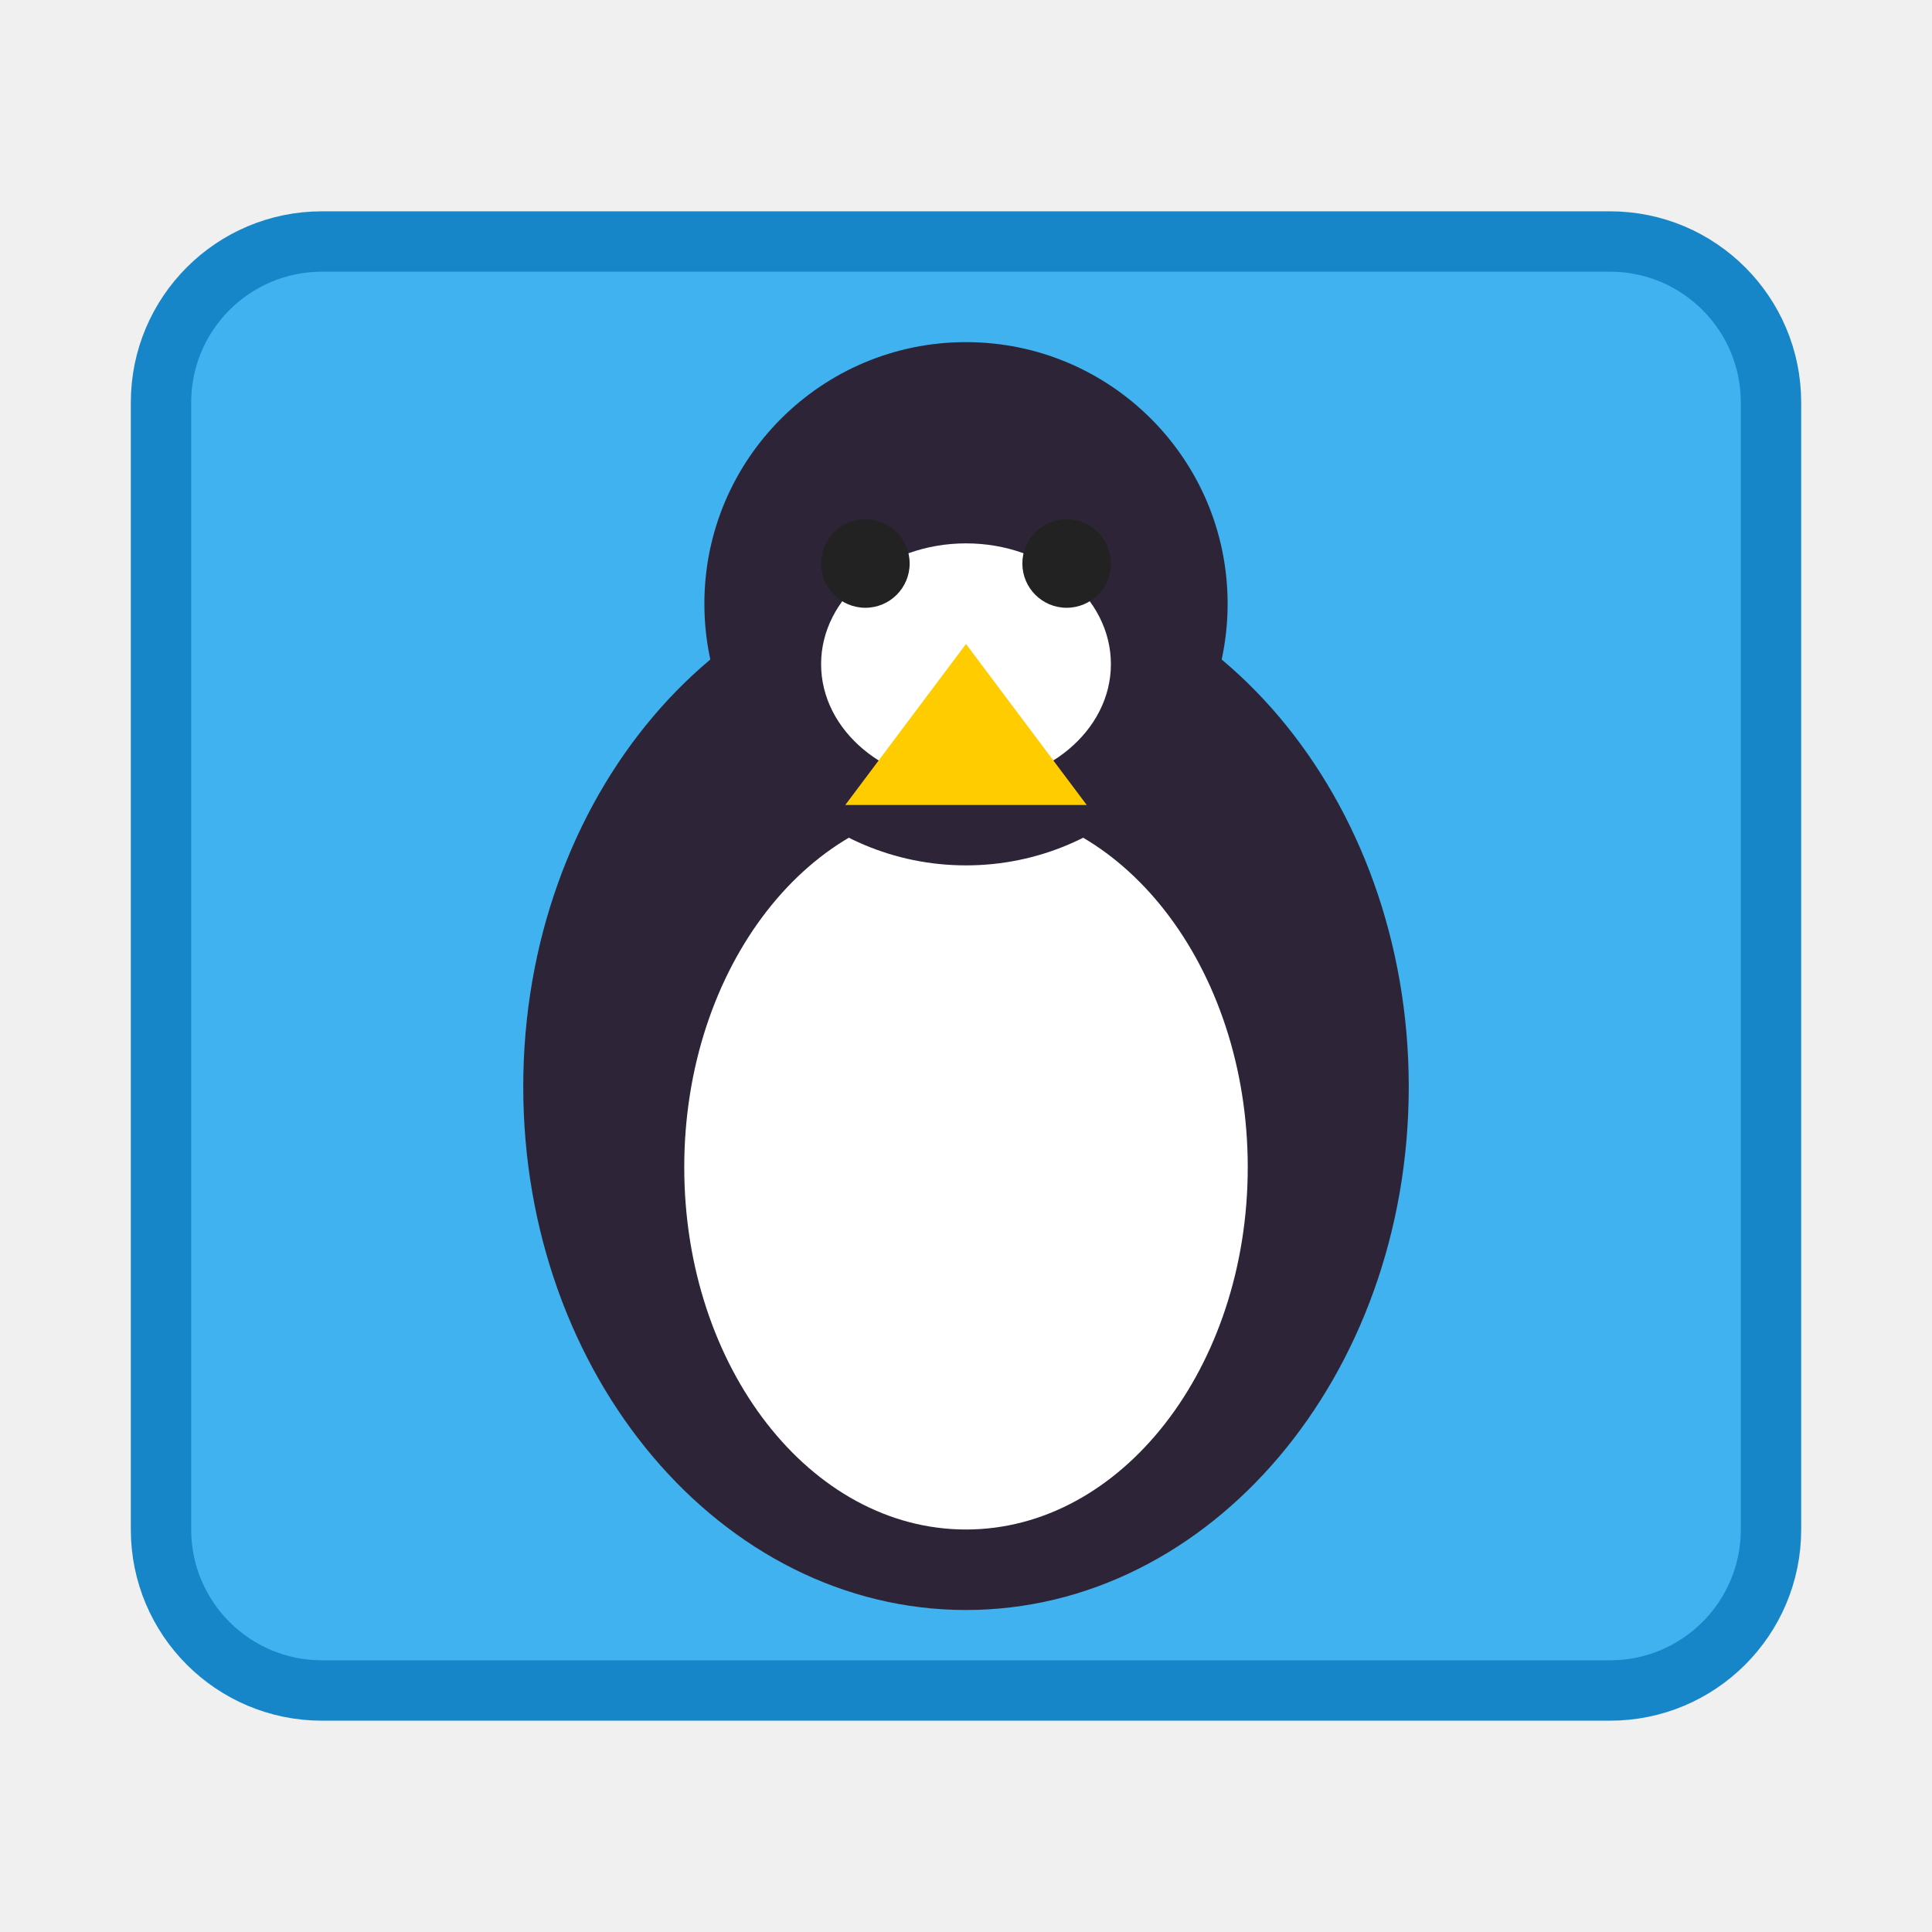
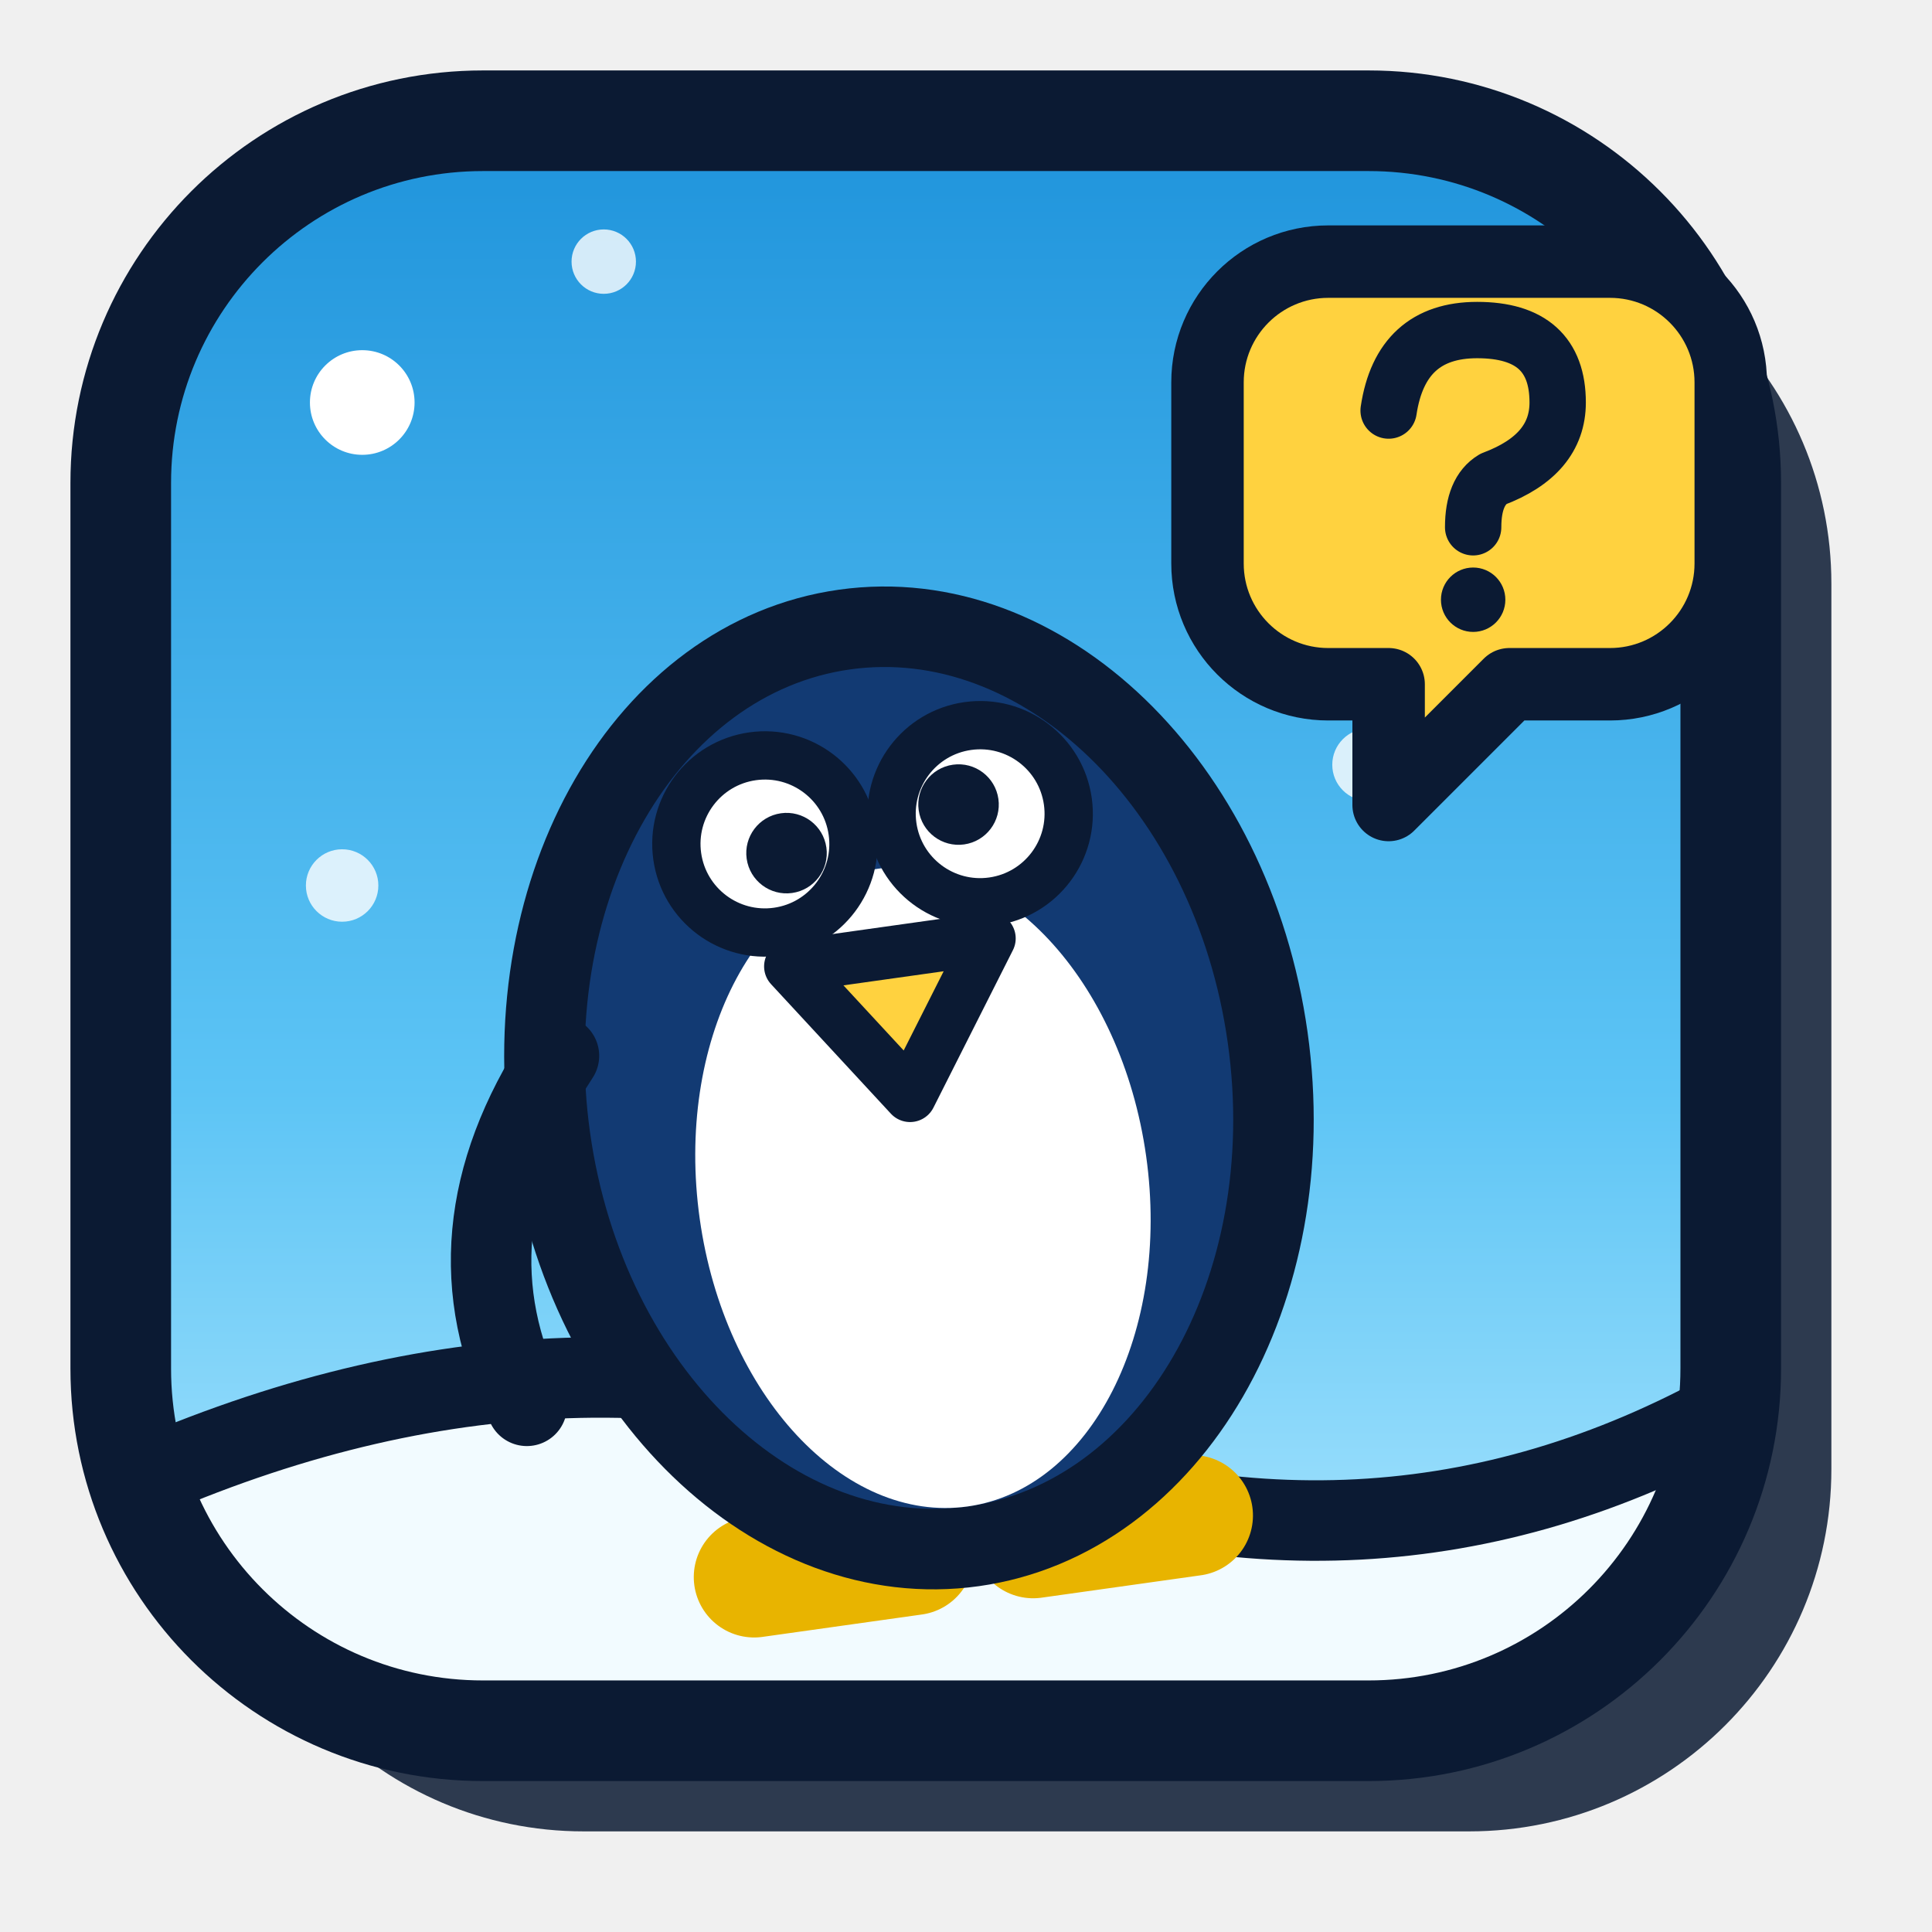
<svg xmlns="http://www.w3.org/2000/svg" viewBox="0 0 48 48">
-   <rect x="4" y="6" width="40" height="36" rx="4" fill="#3fb2ef" stroke="#1786c9" stroke-width="1.5" />
-   <ellipse cx="24" cy="27" rx="11" ry="13" fill="#2d2438" />
-   <ellipse cx="24" cy="29" rx="7" ry="9" fill="#fff" />
-   <circle cx="24" cy="15" r="6.5" fill="#2d2438" />
-   <ellipse cx="24" cy="16.5" rx="3.6" ry="3" fill="#fff" />
-   <polygon points="24,16 21,20 27,20" fill="#ffcc00" />
-   <circle cx="21.5" cy="14" r="1.1" fill="#222" />
-   <circle cx="26.5" cy="14" r="1.1" fill="#222" />
+   <defs>
+     <linearGradient id="wb-sky" x1="0" y1="0" x2="0" y2="1">
+       <stop offset="0" stop-color="#1e93db" />
+       <stop offset="0.6" stop-color="#5cc4f5" />
+       <stop offset="1" stop-color="#b8ebff" />
+     </linearGradient>
+     <clipPath id="wb-tile">
+       <rect x="3" y="3" width="40" height="40" rx="9" />
+     </clipPath>
+   </defs>
+   <rect x="5.5" y="5.5" width="40" height="40" rx="9" fill="#0b1a33" fill-opacity="0.85" />
+   <g clip-path="url(#wb-tile)">
+     <rect x="3" y="3" width="40" height="40" fill="url(#wb-sky)" />
+     <circle cx="9" cy="10" r="1.3" fill="#fff" />
+     <circle cx="37" cy="9" r="1.1" fill="#fff" />
+     <circle cx="34" cy="19" r="0.9" fill="#fff" fill-opacity="0.8" />
+     <circle cx="8.5" cy="22" r="0.9" fill="#fff" fill-opacity="0.8" />
+     <circle cx="15" cy="6.5" r="0.8" fill="#fff" fill-opacity="0.8" />
+     <path d="M3 37 Q14 32 24 36 T43 35 V43 H3 Z" fill="#f2fbff" stroke="#0b1a33" stroke-width="2" />
+   </g>
+   <rect x="3" y="3" width="40" height="40" rx="9" fill="none" stroke="#0b1a33" stroke-width="2.5" />
+   <g transform="rotate(-8 23 30)" stroke="#0b1a33" stroke-width="2" stroke-linejoin="round">
+     <path d="M17.5 38.5 h4 M24.5 38.5 h4" stroke="#e8b400" stroke-width="3" stroke-linecap="round" />
+     <ellipse cx="23" cy="27" rx="9" ry="11.5" fill="#123a73" />
+     <ellipse cx="23" cy="29.5" rx="5.6" ry="8" fill="#fff" stroke="none" />
+     <path d="M14.5 25 q-3.5 4 -2 8.5" fill="none" stroke-width="2" stroke-linecap="round" />
+     <circle cx="20.3" cy="20.5" r="2.2" fill="#fff" stroke-width="1.2" />
+     <circle cx="25.7" cy="20.5" r="2.2" fill="#fff" stroke-width="1.2" />
+     <circle cx="20.8" cy="20.8" r="1" fill="#0b1a33" stroke="none" />
+     <circle cx="25.2" cy="20.2" r="1" fill="#0b1a33" stroke="none" />
+     <path d="M20.5 23.6 L23 27.2 L25.5 23.6 Z" fill="#ffd23f" stroke-width="1.3" />
+   </g>
+   <g stroke="#0b1a33" stroke-width="1.8" stroke-linejoin="round">
+     <path d="M33 6.5 h7 a3 3 0 0 1 3 3 v4.5 a3 3 0 0 1 -3 3 h-2.5 l-3 3 v-3 h-1.5 a3 3 0 0 1 -3 -3 v-4.5 a3 3 0 0 1 3 -3 z" fill="#ffd23f" />
+     <path d="M34.5 10.2 q0.3 -2 2.2 -2 q2 0 2 1.8 q0 1.3 -1.6 1.9 q-0.5 0.3 -0.5 1.2" fill="none" stroke-width="1.4" stroke-linecap="round" />
+   </g>
+   <circle cx="36.6" cy="14.9" r="0.8" fill="#0b1a33" />
</svg>
